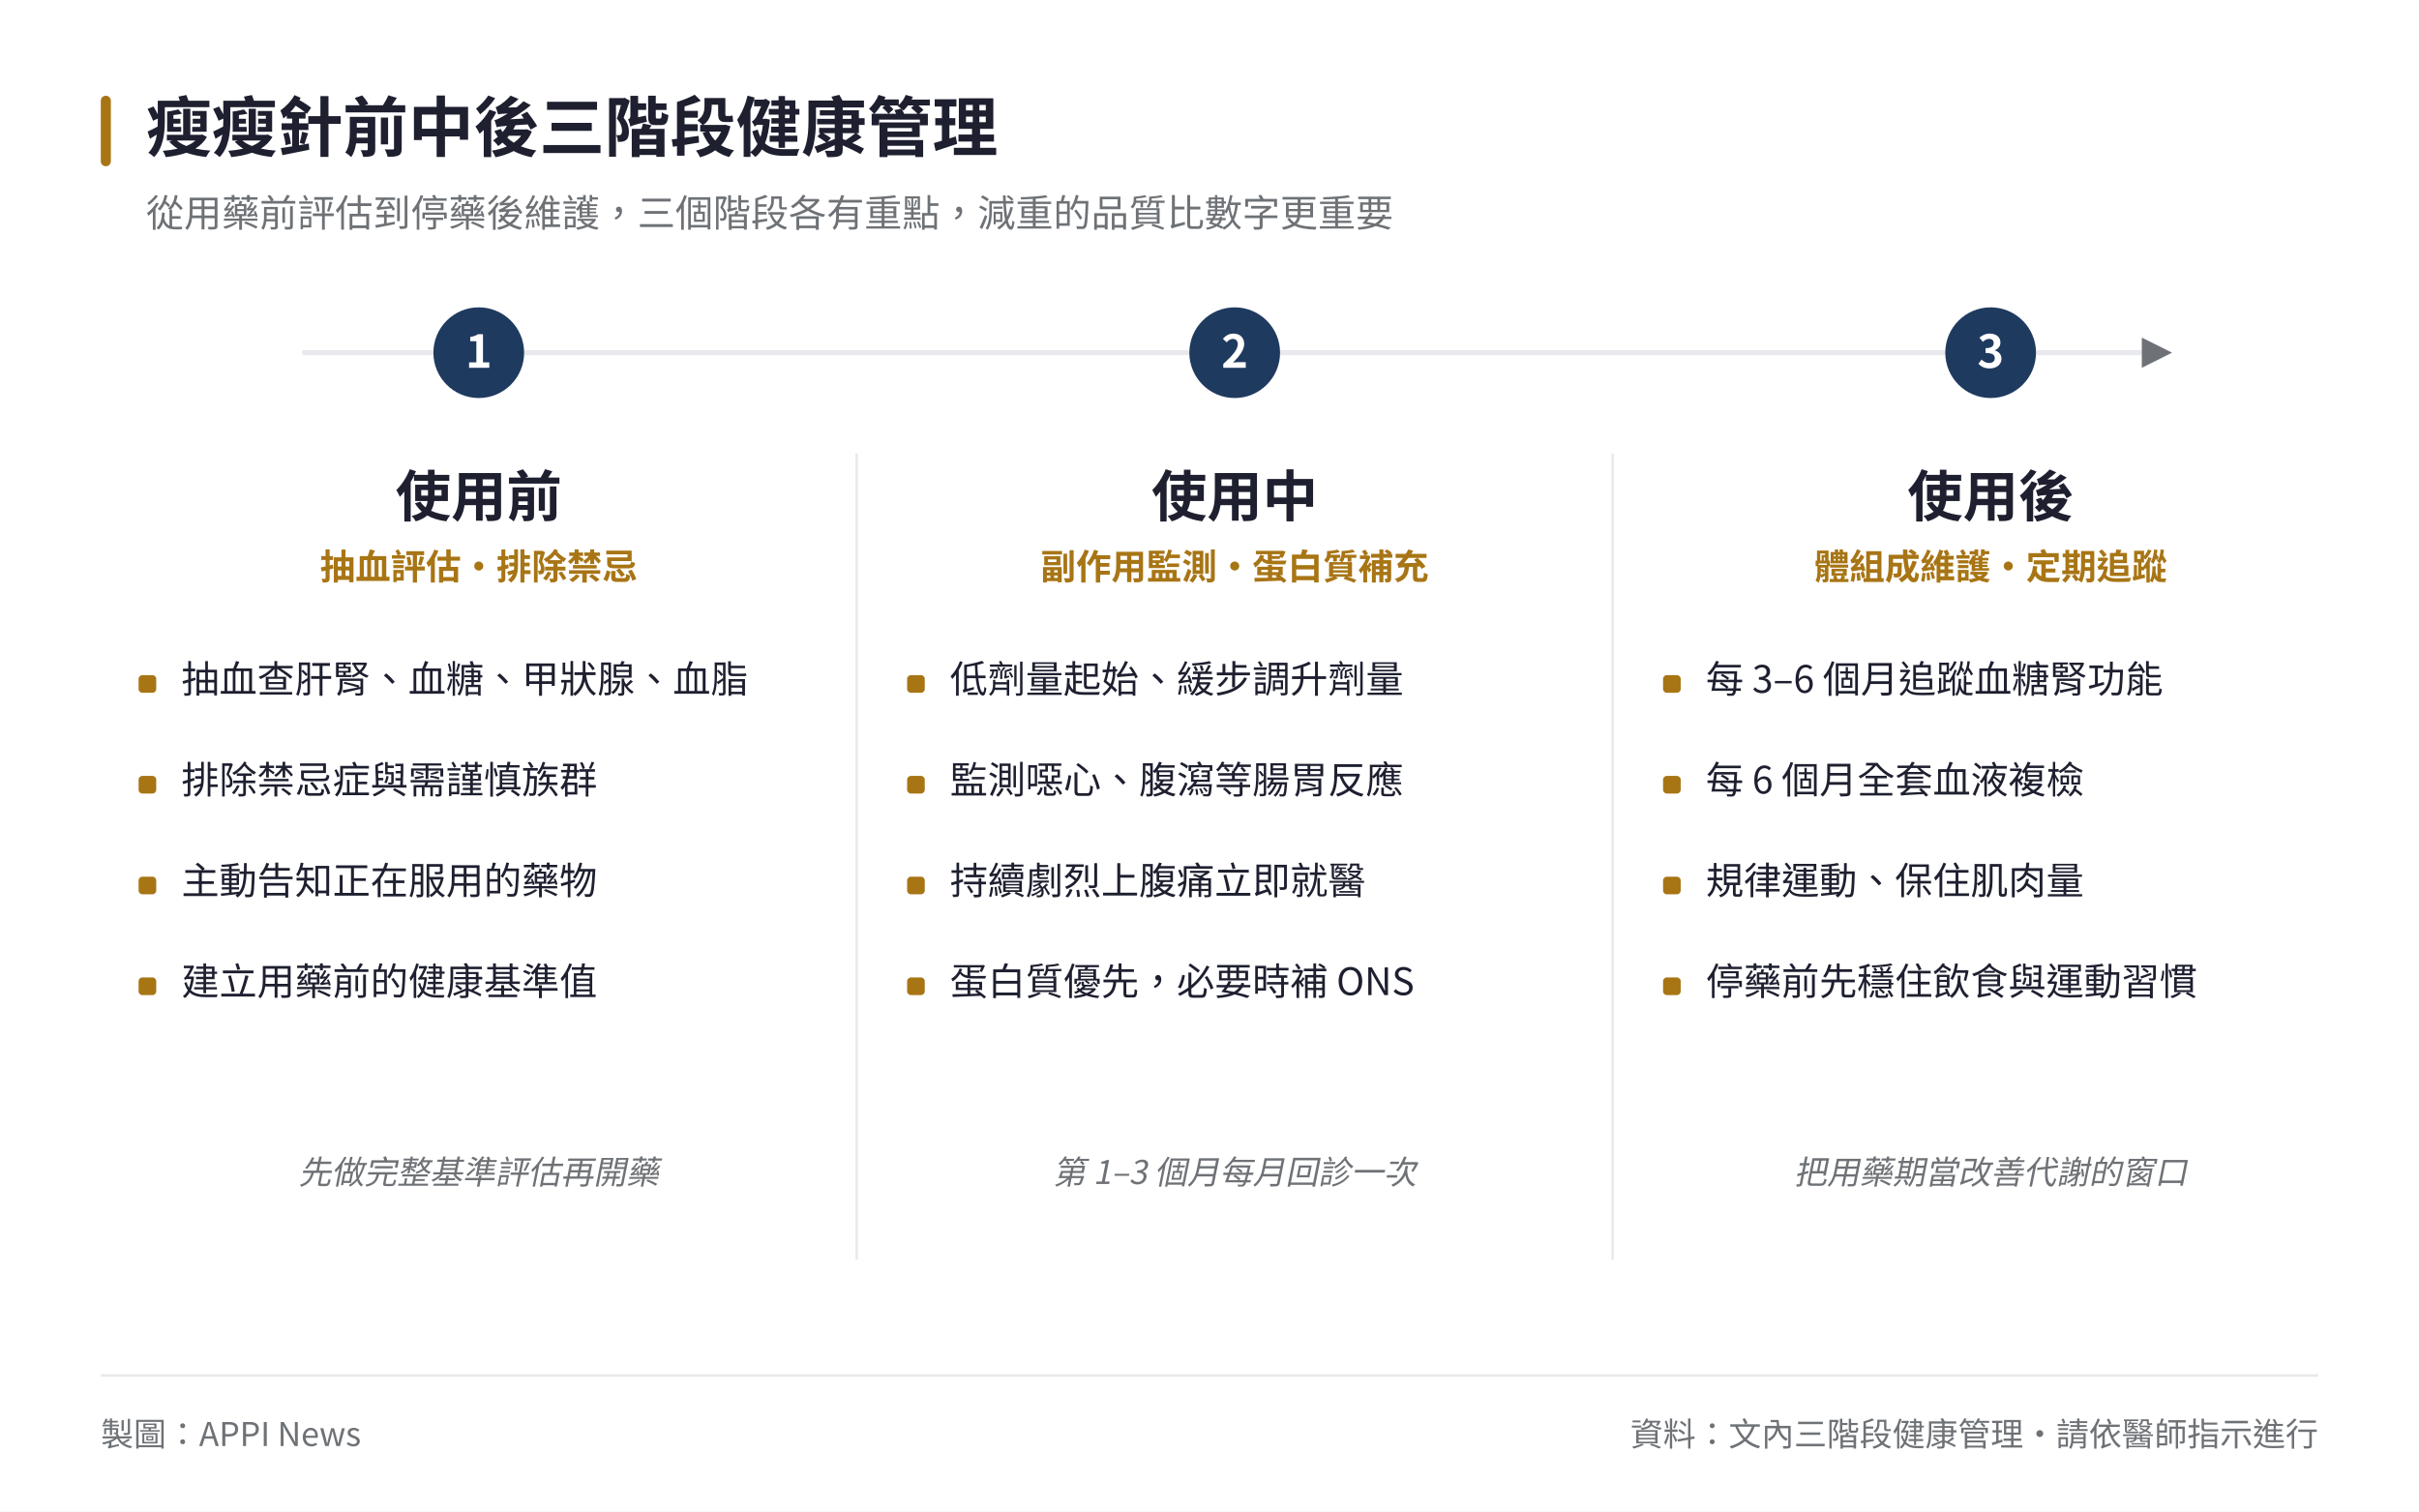
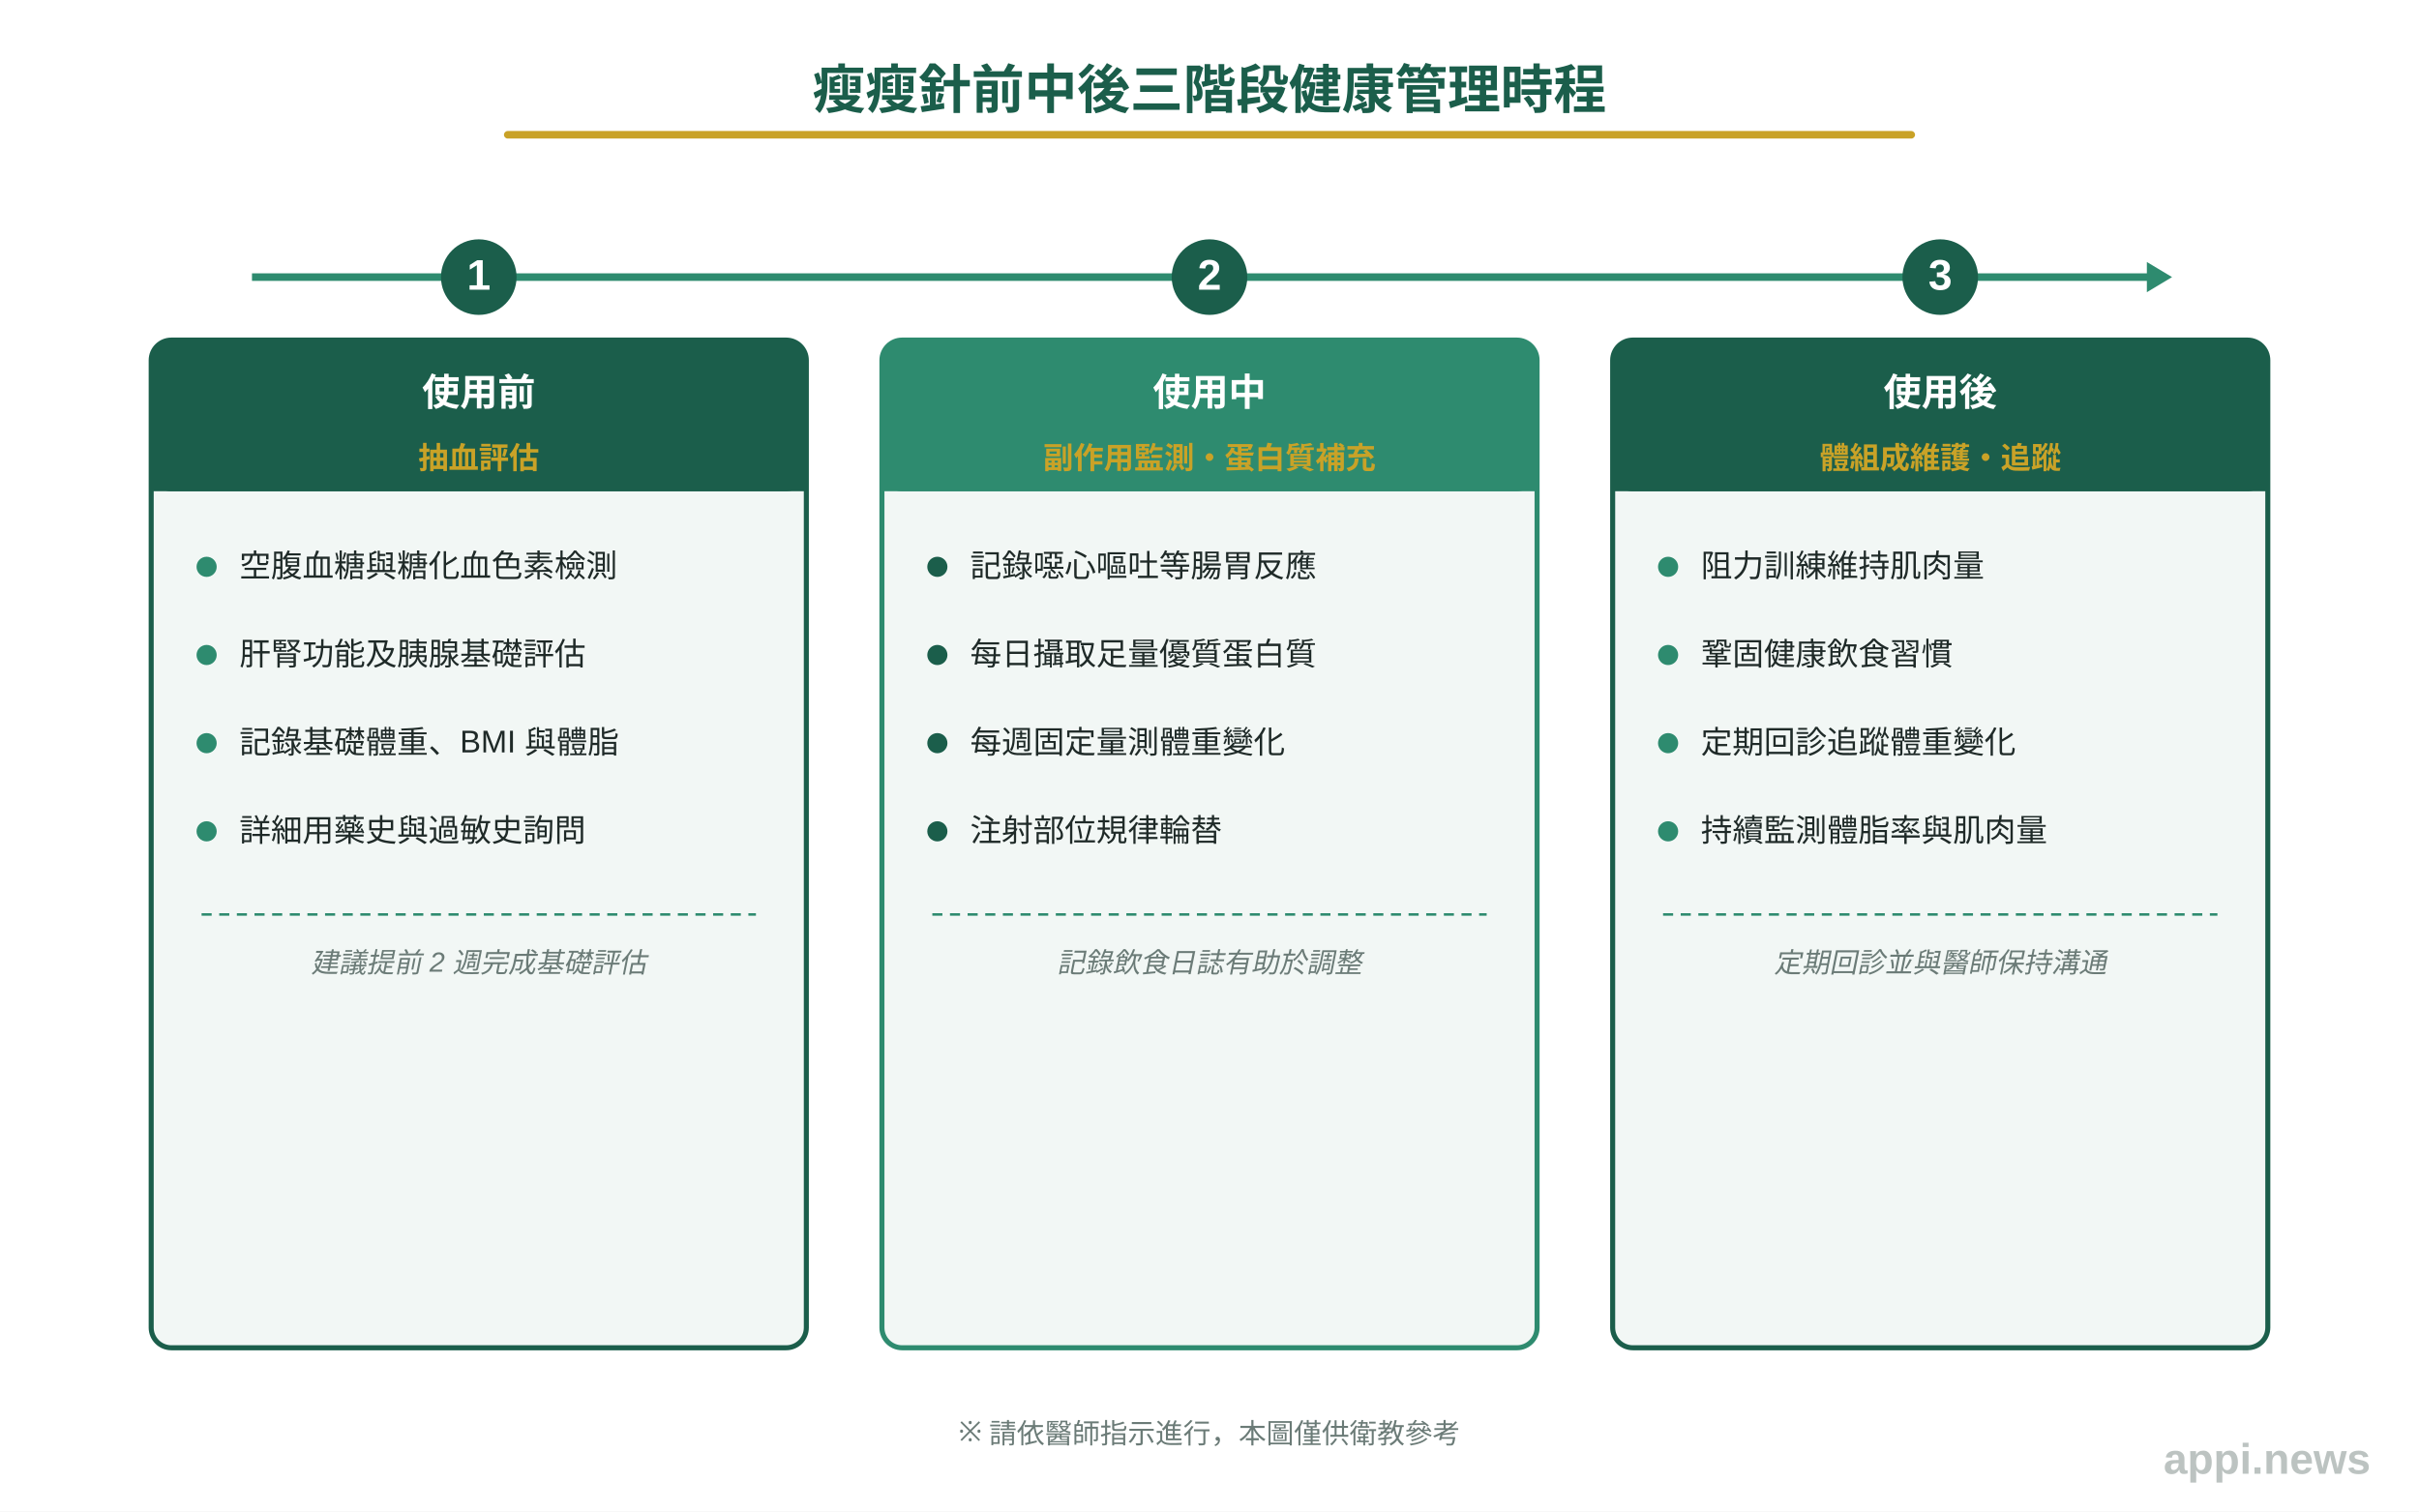
- <svg xmlns="http://www.w3.org/2000/svg" viewBox="0 0 960 600" width="960" height="600" role="img" aria-label="瘦瘦針前中後三階段健康管理：使用前完成抽血評估與排除禁忌，使用中監測副作用並補足蛋白質，使用後維護體組成並定期追蹤">
-   <style>
- text{font-family:'Noto Sans TC','PingFang TC','Microsoft JhengHei','Noto Sans CJK TC','Heiti TC',sans-serif;}
- .title{font-size:26px;font-weight:700;fill:#1e2030;}
- .deck{font-size:15px;fill:#6e7276;}
- .num{font-size:18px;font-weight:700;fill:#ffffff;}
- .phase{font-size:22px;font-weight:700;fill:#1e2030;}
- .focus{font-size:14px;font-weight:700;fill:#a87515;}
- .item{font-size:15px;fill:#1e2030;}
- .note{font-size:13px;fill:#6e7276;font-style:italic;}
- .foot{font-size:13px;fill:#6e7276;}
+ <svg xmlns="http://www.w3.org/2000/svg" viewBox="0 0 960 600" width="960" height="600">
+   <defs>
+     <style>
+ text{font-family:'Noto Sans TC','Microsoft JhengHei',Arial,sans-serif}
+ .T{font-size:21px;font-weight:700;fill:#1B5E4B}
+ .H{font-size:15px;font-weight:700;fill:#fff}
+ .S{font-size:12px;font-weight:600;fill:#C9A227}
+ .B{font-size:12.5px;fill:#1F2A28}
+ .N{font-size:11px;fill:#6B7B77;font-style:italic}
+ .SN{font-size:17px;font-weight:700;fill:#fff}
</style>
-   <rect width="960" height="600" fill="#ffffff" />
-   <rect x="40" y="38" width="4" height="28" rx="2" fill="#a87515" />
-   <text x="58" y="60" class="title">瘦瘦針前中後三階段健康管理</text>
-   <text x="58" y="90" class="deck">從用藥前評估到停藥後維護，三個階段各有重點，減重的品質比數字更重要</text>
-   <line x1="120" y1="140" x2="852" y2="140" stroke="#e8e9ed" stroke-width="2" />
-   <polygon points="862,140 850,134 850,146" fill="#6e7276" />
-   <circle cx="190" cy="140" r="18" fill="#1f3a5f" />
-   <text x="190" y="146" text-anchor="middle" class="num">1</text>
-   <circle cx="490" cy="140" r="18" fill="#1f3a5f" />
-   <text x="490" y="146" text-anchor="middle" class="num">2</text>
-   <circle cx="790" cy="140" r="18" fill="#1f3a5f" />
-   <text x="790" y="146" text-anchor="middle" class="num">3</text>
-   <line x1="340" y1="180" x2="340" y2="500" stroke="#e8e9ed" stroke-width="1" />
-   <line x1="640" y1="180" x2="640" y2="500" stroke="#e8e9ed" stroke-width="1" />
-   <g>
-     <text x="190" y="205" text-anchor="middle" class="phase">使用前</text>
-     <text x="190" y="230" text-anchor="middle" class="focus">抽血評估・排除禁忌</text>
-     <g class="item">
-       <rect x="55" y="268" width="7" height="7" rx="1.5" fill="#a87515" />
-       <text x="72" y="275">抽血查肝腎、血糖、甲狀腺、血脂</text>
-       <rect x="55" y="308" width="7" height="7" rx="1.5" fill="#a87515" />
-       <text x="72" y="315">排除禁忌症與需謹慎族群</text>
-       <rect x="55" y="348" width="7" height="7" rx="1.5" fill="#a87515" />
-       <text x="72" y="355">主動告知正在服用的藥物</text>
-       <rect x="55" y="388" width="7" height="7" rx="1.5" fill="#a87515" />
-       <text x="72" y="395">建立用藥前的健康基準值</text>
-     </g>
-     <text x="190" y="470" text-anchor="middle" class="note">先做完整基準評估再開藥</text>
-   </g>
-   <g>
-     <text x="490" y="205" text-anchor="middle" class="phase">使用中</text>
-     <text x="490" y="230" text-anchor="middle" class="focus">副作用監測・蛋白質補充</text>
-     <g class="item">
-       <rect x="360" y="268" width="7" height="7" rx="1.5" fill="#a87515" />
-       <text x="377" y="275">低劑量起始、緩步調升劑量</text>
-       <rect x="360" y="308" width="7" height="7" rx="1.5" fill="#a87515" />
-       <text x="377" y="315">監測噁心、腹瀉等腸胃反應</text>
-       <rect x="360" y="348" width="7" height="7" rx="1.5" fill="#a87515" />
-       <text x="377" y="355">持續劇烈上腹痛立即就醫</text>
-       <rect x="360" y="388" width="7" height="7" rx="1.5" fill="#a87515" />
-       <text x="377" y="395">蛋白質優先，必要時補 ONS</text>
-     </g>
-     <text x="490" y="470" text-anchor="middle" class="note">第 1–3 個月每月回診一次</text>
-   </g>
-   <g>
-     <text x="790" y="205" text-anchor="middle" class="phase">使用後</text>
-     <text x="790" y="230" text-anchor="middle" class="focus">體組成維護・定期追蹤</text>
-     <g class="item">
-       <rect x="660" y="268" width="7" height="7" rx="1.5" fill="#a87515" />
-       <text x="677" y="275">每 3–6 個月追蹤血糖腎功能</text>
-       <rect x="660" y="308" width="7" height="7" rx="1.5" fill="#a87515" />
-       <text x="677" y="315">每 6 個月全套血液複檢</text>
-       <rect x="660" y="348" width="7" height="7" rx="1.5" fill="#a87515" />
-       <text x="677" y="355">規律運動、保住肌肉量</text>
-       <rect x="660" y="388" width="7" height="7" rx="1.5" fill="#a87515" />
-       <text x="677" y="395">停藥前先穩住飲食與運動習慣</text>
-     </g>
-     <text x="790" y="470" text-anchor="middle" class="note">把用藥期當改善代謝的窗口</text>
-   </g>
-   <line x1="40" y1="546" x2="920" y2="546" stroke="#e8e9ed" stroke-width="1" />
-   <text x="40" y="574" class="foot">製圖：APPI News</text>
-   <text x="920" y="574" text-anchor="end" class="foot">資料：文內三階段健康管理・請依醫師指示進行</text>
+   </defs>
+   <rect width="960" height="600" fill="#fff" />
+   <text x="480" y="43" text-anchor="middle" class="T">瘦瘦針前中後三階段健康管理時程</text>
+   <rect x="200" y="52" width="560" height="3" rx="1.5" fill="#C9A227" />
+   <line x1="100" y1="110" x2="856" y2="110" stroke="#2E8B6F" stroke-width="3" />
+   <polygon points="862,110 852,104 852,116" fill="#2E8B6F" />
+   <circle cx="190" cy="110" r="15" fill="#1B5E4B" />
+   <text x="190" y="115" text-anchor="middle" class="SN">1</text>
+   <circle cx="480" cy="110" r="15" fill="#1B5E4B" />
+   <text x="480" y="115" text-anchor="middle" class="SN">2</text>
+   <circle cx="770" cy="110" r="15" fill="#1B5E4B" />
+   <text x="770" y="115" text-anchor="middle" class="SN">3</text>
+   <rect x="60" y="135" width="260" height="400" rx="8" fill="#F2F7F5" stroke="#1B5E4B" stroke-width="2" />
+   <rect x="60" y="135" width="260" height="60" rx="8" fill="#1B5E4B" />
+   <rect x="60" y="175" width="260" height="20" fill="#1B5E4B" />
+   <text x="190" y="161" text-anchor="middle" class="H">使用前</text>
+   <text x="190" y="186" text-anchor="middle" class="S">抽血評估</text>
+   <circle cx="82" cy="225" r="4" fill="#2E8B6F" />
+   <text x="95" y="229" class="B">空腹血糖與糖化血色素檢測</text>
+   <circle cx="82" cy="260" r="4" fill="#2E8B6F" />
+   <text x="95" y="264" class="B">肝腎功能及胰腺基礎評估</text>
+   <circle cx="82" cy="295" r="4" fill="#2E8B6F" />
+   <text x="95" y="299" class="B">記錄基礎體重、BMI 與體脂</text>
+   <circle cx="82" cy="330" r="4" fill="#2E8B6F" />
+   <text x="95" y="334" class="B">詳細用藥史與過敏史詢問</text>
+   <line x1="80" y1="363" x2="300" y2="363" stroke="#2E8B6F" stroke-width="1" stroke-dasharray="4,3" />
+   <text x="190" y="386" text-anchor="middle" class="N">建議提前 2 週完成基礎評估</text>
+   <rect x="350" y="135" width="260" height="400" rx="8" fill="#F2F7F5" stroke="#2E8B6F" stroke-width="2" />
+   <rect x="350" y="135" width="260" height="60" rx="8" fill="#2E8B6F" />
+   <rect x="350" y="175" width="260" height="20" fill="#2E8B6F" />
+   <text x="480" y="161" text-anchor="middle" class="H">使用中</text>
+   <text x="480" y="186" text-anchor="middle" class="S">副作用監測・蛋白質補充</text>
+   <circle cx="372" cy="225" r="4" fill="#1B5E4B" />
+   <text x="385" y="229" class="B">記錄噁心嘔吐等腸胃反應</text>
+   <circle cx="372" cy="260" r="4" fill="#1B5E4B" />
+   <text x="385" y="264" class="B">每日攝取足量優質蛋白質</text>
+   <circle cx="372" cy="295" r="4" fill="#1B5E4B" />
+   <text x="385" y="299" class="B">每週固定量測體重變化</text>
+   <circle cx="372" cy="330" r="4" fill="#1B5E4B" />
+   <text x="385" y="334" class="B">注射部位規律輪替</text>
+   <line x1="370" y1="363" x2="590" y2="363" stroke="#2E8B6F" stroke-width="1" stroke-dasharray="4,3" />
+   <text x="480" y="386" text-anchor="middle" class="N">記錄飲食日誌有助於調整</text>
+   <rect x="640" y="135" width="260" height="400" rx="8" fill="#F2F7F5" stroke="#1B5E4B" stroke-width="2" />
+   <rect x="640" y="135" width="260" height="60" rx="8" fill="#1B5E4B" />
+   <rect x="640" y="175" width="260" height="20" fill="#1B5E4B" />
+   <text x="770" y="161" text-anchor="middle" class="H">使用後</text>
+   <text x="770" y="186" text-anchor="middle" class="S">體組成維護・追蹤</text>
+   <circle cx="662" cy="225" r="4" fill="#2E8B6F" />
+   <text x="675" y="229" class="B">阻力訓練維持肌肉量</text>
+   <circle cx="662" cy="260" r="4" fill="#2E8B6F" />
+   <text x="675" y="264" class="B">鞏固健康飲食習慣</text>
+   <circle cx="662" cy="295" r="4" fill="#2E8B6F" />
+   <text x="675" y="299" class="B">定期回診追蹤體重變化</text>
+   <circle cx="662" cy="330" r="4" fill="#2E8B6F" />
+   <text x="675" y="334" class="B">持續監測體脂率與肌肉量</text>
+   <line x1="660" y1="363" x2="880" y2="363" stroke="#2E8B6F" stroke-width="1" stroke-dasharray="4,3" />
+   <text x="770" y="386" text-anchor="middle" class="N">定期回診並與醫師保持溝通</text>
+   <text x="480" y="572" text-anchor="middle" font-size="11" fill="#6B7B77">※ 請依醫師指示進行，本圖僅供衛教參考</text>
+   <text x="940.8" y="585" text-anchor="end" font-family="sans-serif" font-size="17" fill="#6B7B77" fill-opacity="0.45" font-weight="600">appi.news</text>
</svg>
